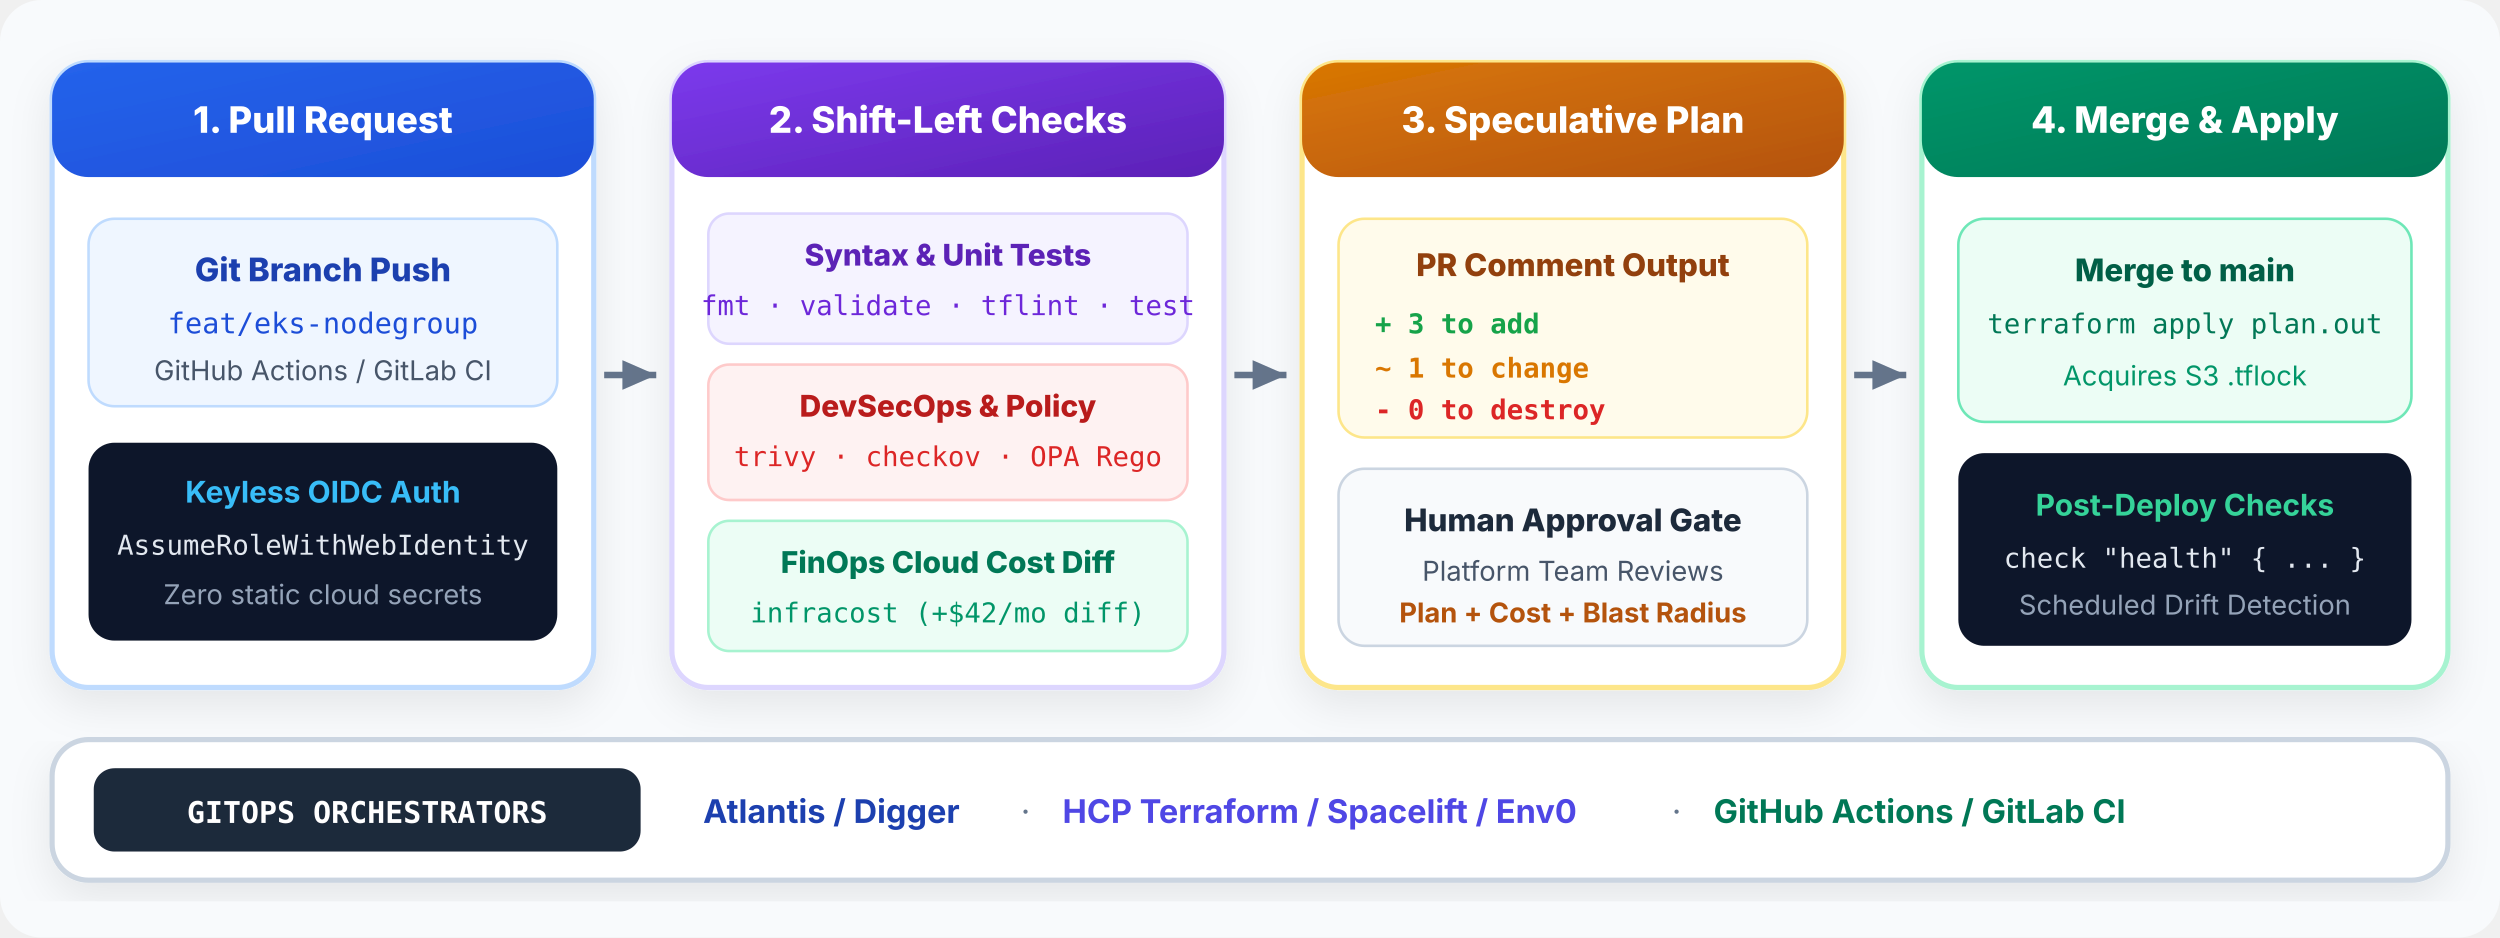
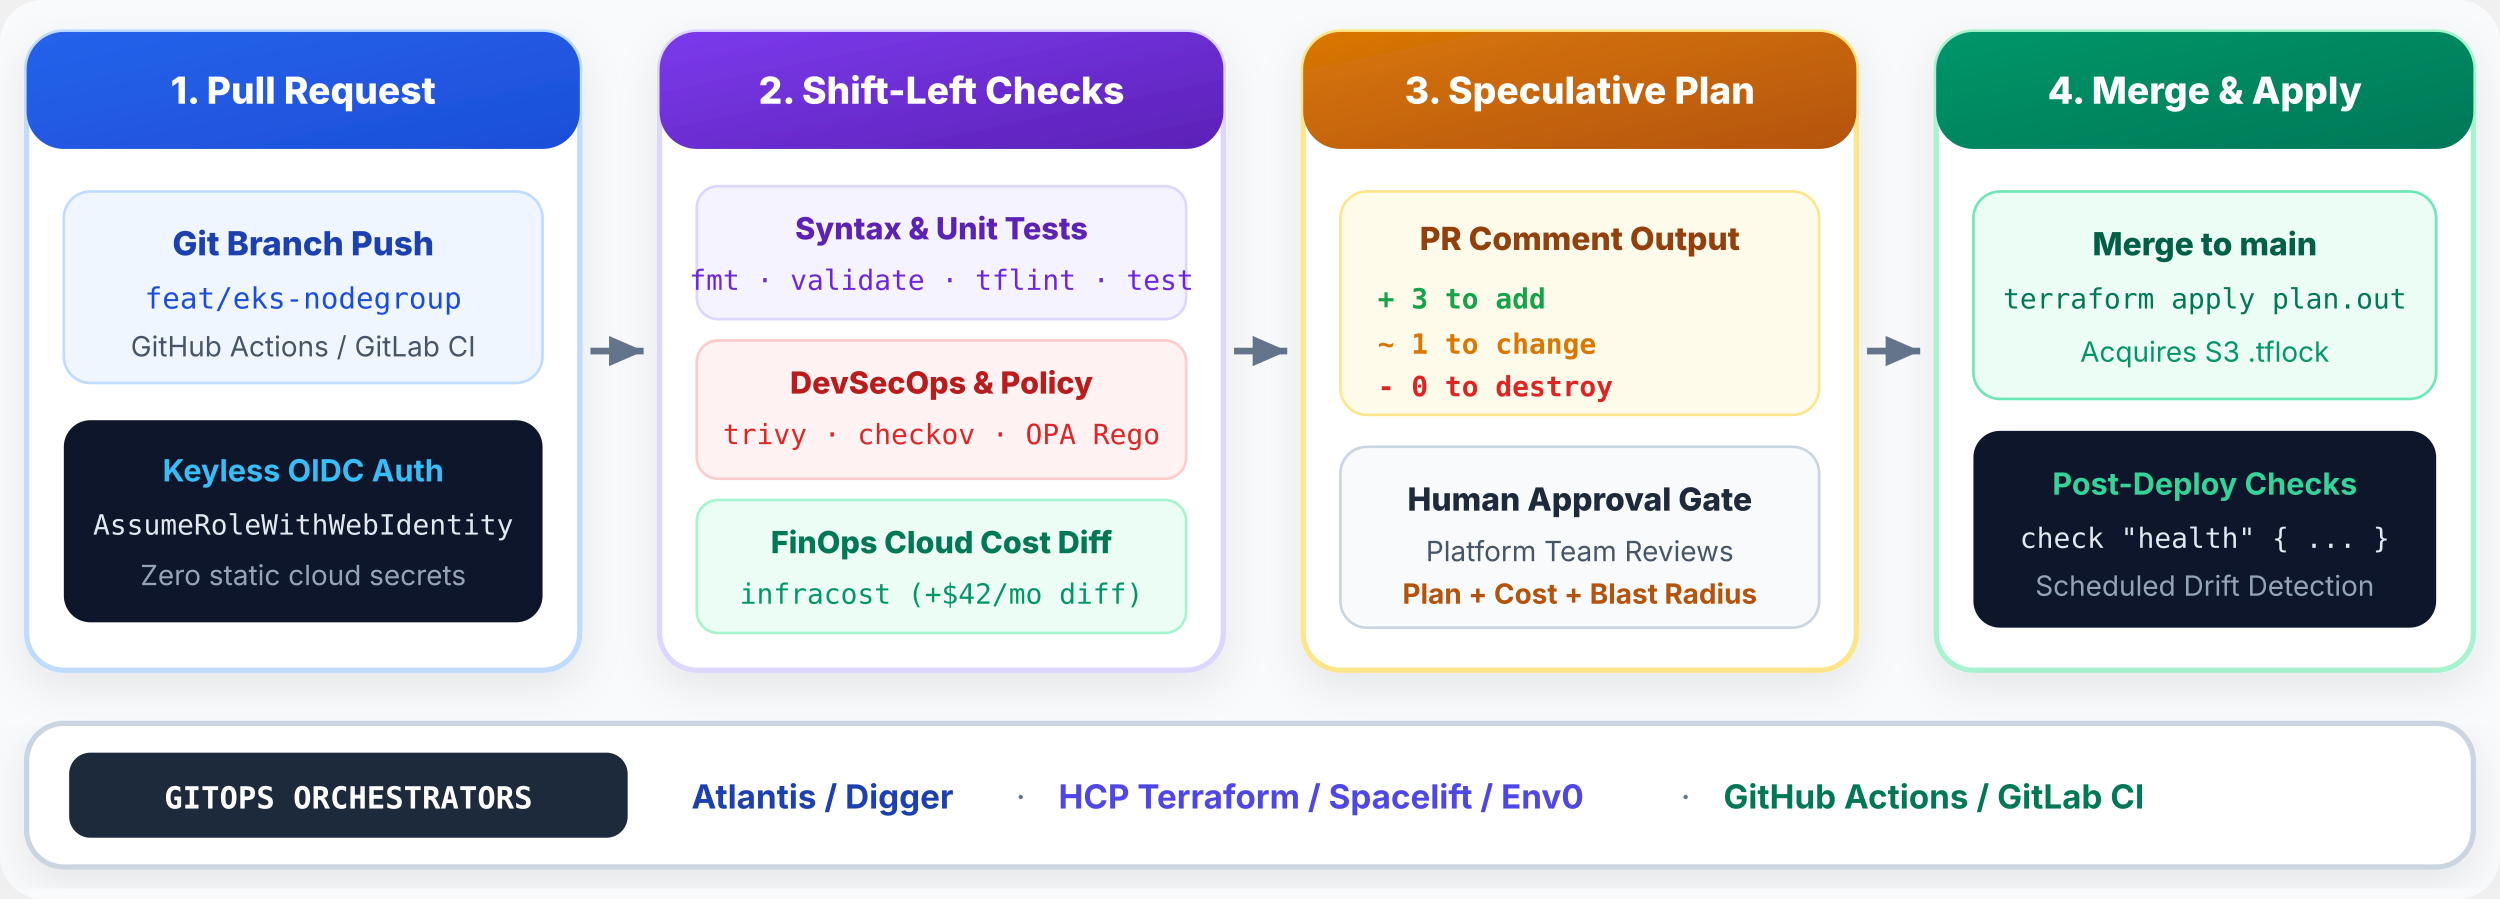
- <svg xmlns="http://www.w3.org/2000/svg" viewBox="0 0 960 360" width="960" height="360" font-family="'Inter', -apple-system, BlinkMacSystemFont, 'Segoe UI', sans-serif">
+ <svg xmlns="http://www.w3.org/2000/svg" viewBox="10 12 940 338" width="940" height="338" font-family="'Inter', -apple-system, BlinkMacSystemFont, 'Segoe UI', sans-serif">
  <defs>
    <linearGradient id="goStep1" x1="0" y1="0" x2="1" y2="1">
      <stop offset="0%" stop-color="#2563eb" />
      <stop offset="100%" stop-color="#1d4ed8" />
    </linearGradient>
    <linearGradient id="goStep2" x1="0" y1="0" x2="1" y2="1">
      <stop offset="0%" stop-color="#7c3aed" />
      <stop offset="100%" stop-color="#5b21b6" />
    </linearGradient>
    <linearGradient id="goStep3" x1="0" y1="0" x2="1" y2="1">
      <stop offset="0%" stop-color="#d97706" />
      <stop offset="100%" stop-color="#b45309" />
    </linearGradient>
    <linearGradient id="goStep4" x1="0" y1="0" x2="1" y2="1">
      <stop offset="0%" stop-color="#059669" />
      <stop offset="100%" stop-color="#047857" />
    </linearGradient>
    <marker id="goArrow" viewBox="0 0 10 10" refX="8" refY="5" markerWidth="6.5" markerHeight="6.5" orient="auto-start-reverse">
      <path d="M 0 1.5 L 8 5 L 0 8.5 z" fill="#64748b" />
    </marker>
    <filter id="goShadow" x="-10%" y="-10%" width="120%" height="125%">
      <feDropShadow dx="0" dy="6" stdDeviation="8" flood-color="#0f172a" flood-opacity="0.08" />
    </filter>
  </defs>
-   <rect width="960" height="360" rx="16" fill="#f8fafc" />
+   <rect x="10" y="12" width="940" height="338" rx="16" fill="#f8fafc" />
  <g filter="url(#goShadow)">
    <rect x="20" y="24" width="208" height="240" rx="14" fill="#ffffff" stroke="#bfdbfe" stroke-width="2" />
    <rect x="20" y="24" width="208" height="44" rx="14" fill="url(#goStep1)" />
    <text x="124" y="51" text-anchor="middle" font-size="14" font-weight="800" fill="#ffffff">1. Pull Request</text>
    <rect x="34" y="84" width="180" height="72" rx="10" fill="#eff6ff" stroke="#bfdbfe" />
    <text x="124" y="108" text-anchor="middle" font-size="12.5" font-weight="800" fill="#1e40af">Git Branch Push</text>
    <text x="124" y="128" text-anchor="middle" font-size="11" font-family="'JetBrains Mono', monospace" fill="#1d4ed8">feat/eks-nodegroup</text>
    <text x="124" y="146" text-anchor="middle" font-size="10.5" fill="#475569">GitHub Actions / GitLab CI</text>
    <rect x="34" y="170" width="180" height="76" rx="10" fill="#0f172a" />
    <text x="124" y="193" text-anchor="middle" font-size="11.5" font-weight="700" fill="#38bdf8">Keyless OIDC Auth</text>
    <text x="124" y="213" text-anchor="middle" font-size="10.5" font-family="'JetBrains Mono', monospace" fill="#e2e8f0">AssumeRoleWithWebIdentity</text>
    <text x="124" y="232" text-anchor="middle" font-size="10.5" fill="#94a3b8">Zero static cloud secrets</text>
  </g>
  <line x1="232" y1="144" x2="252" y2="144" stroke="#64748b" stroke-width="2.5" marker-end="url(#goArrow)" />
  <g filter="url(#goShadow)">
    <rect x="258" y="24" width="212" height="240" rx="14" fill="#ffffff" stroke="#ddd6fe" stroke-width="2" />
    <rect x="258" y="24" width="212" height="44" rx="14" fill="url(#goStep2)" />
    <text x="364" y="51" text-anchor="middle" font-size="14" font-weight="800" fill="#ffffff">2. Shift-Left Checks</text>
    <rect x="272" y="82" width="184" height="50" rx="8" fill="#f5f3ff" stroke="#ddd6fe" />
    <text x="364" y="102" text-anchor="middle" font-size="11.5" font-weight="800" fill="#5b21b6">Syntax &amp; Unit Tests</text>
    <text x="364" y="121" text-anchor="middle" font-size="10.5" font-family="'JetBrains Mono', monospace" fill="#6d28d9">fmt · validate · tflint · test</text>
    <rect x="272" y="140" width="184" height="52" rx="8" fill="#fef2f2" stroke="#fecaca" />
    <text x="364" y="160" text-anchor="middle" font-size="11.5" font-weight="800" fill="#b91c1c">DevSecOps &amp; Policy</text>
    <text x="364" y="179" text-anchor="middle" font-size="10.5" font-family="'JetBrains Mono', monospace" fill="#dc2626">trivy · checkov · OPA Rego</text>
    <rect x="272" y="200" width="184" height="50" rx="8" fill="#ecfdf5" stroke="#a7f3d0" />
    <text x="364" y="220" text-anchor="middle" font-size="11.5" font-weight="800" fill="#047857">FinOps Cloud Cost Diff</text>
    <text x="364" y="239" text-anchor="middle" font-size="10.5" font-family="'JetBrains Mono', monospace" fill="#059669">infracost (+$42/mo diff)</text>
  </g>
  <line x1="474" y1="144" x2="494" y2="144" stroke="#64748b" stroke-width="2.5" marker-end="url(#goArrow)" />
  <g filter="url(#goShadow)">
    <rect x="500" y="24" width="208" height="240" rx="14" fill="#ffffff" stroke="#fde68a" stroke-width="2" />
    <rect x="500" y="24" width="208" height="44" rx="14" fill="url(#goStep3)" />
    <text x="604" y="51" text-anchor="middle" font-size="14" font-weight="800" fill="#ffffff">3. Speculative Plan</text>
    <rect x="514" y="84" width="180" height="84" rx="10" fill="#fffbeb" stroke="#fde68a" />
    <text x="604" y="106" text-anchor="middle" font-size="12" font-weight="800" fill="#92400e">PR Comment Output</text>
    <text x="528" y="128" font-size="10.5" font-family="'JetBrains Mono', monospace" font-weight="700" fill="#16a34a">+ 3 to add</text>
    <text x="528" y="145" font-size="10.5" font-family="'JetBrains Mono', monospace" font-weight="700" fill="#d97706">~ 1 to change</text>
    <text x="528" y="161" font-size="10.5" font-family="'JetBrains Mono', monospace" font-weight="700" fill="#dc2626">- 0 to destroy</text>
    <rect x="514" y="180" width="180" height="68" rx="10" fill="#f8fafc" stroke="#cbd5e1" />
    <text x="604" y="204" text-anchor="middle" font-size="12" font-weight="800" fill="#1e293b">Human Approval Gate</text>
    <text x="604" y="223" text-anchor="middle" font-size="10.5" fill="#475569">Platform Team Reviews</text>
    <text x="604" y="239" text-anchor="middle" font-size="10.5" font-weight="700" fill="#b45309">Plan + Cost + Blast Radius</text>
  </g>
  <line x1="712" y1="144" x2="732" y2="144" stroke="#64748b" stroke-width="2.5" marker-end="url(#goArrow)" />
  <g filter="url(#goShadow)">
    <rect x="738" y="24" width="202" height="240" rx="14" fill="#ffffff" stroke="#a7f3d0" stroke-width="2" />
    <rect x="738" y="24" width="202" height="44" rx="14" fill="url(#goStep4)" />
    <text x="839" y="51" text-anchor="middle" font-size="14" font-weight="800" fill="#ffffff">4. Merge &amp; Apply</text>
    <rect x="752" y="84" width="174" height="78" rx="10" fill="#ecfdf5" stroke="#6ee7b7" />
    <text x="839" y="108" text-anchor="middle" font-size="12" font-weight="800" fill="#065f46">Merge to main</text>
    <text x="839" y="128" text-anchor="middle" font-size="10.5" font-family="'JetBrains Mono', monospace" fill="#047857">terraform apply plan.out</text>
    <text x="839" y="148" text-anchor="middle" font-size="10.5" fill="#059669">Acquires S3 .tflock</text>
    <rect x="752" y="174" width="174" height="74" rx="10" fill="#0f172a" />
    <text x="839" y="198" text-anchor="middle" font-size="11.5" font-weight="700" fill="#34d399">Post-Deploy Checks</text>
    <text x="839" y="218" text-anchor="middle" font-size="10.5" font-family="'JetBrains Mono', monospace" fill="#e2e8f0">check "health" { ... }</text>
    <text x="839" y="236" text-anchor="middle" font-size="10.5" fill="#94a3b8">Scheduled Drift Detection</text>
  </g>
  <g filter="url(#goShadow)">
    <rect x="20" y="284" width="920" height="54" rx="14" fill="#ffffff" stroke="#cbd5e1" stroke-width="2" />
    <rect x="36" y="295" width="210" height="32" rx="8" fill="#1e293b" />
    <text x="141" y="316" text-anchor="middle" font-size="11.5" font-family="'JetBrains Mono', monospace" font-weight="700" fill="#ffffff">GITOPS ORCHESTRATORS</text>
    <text x="270" y="316" font-size="12.5" font-weight="700" fill="#1e40af">Atlantis / Digger</text>
    <text x="392" y="316" font-size="12.5" fill="#64748b">·</text>
    <text x="408" y="316" font-size="12.5" font-weight="700" fill="#4f46e5">HCP Terraform / Spacelift / Env0</text>
    <text x="642" y="316" font-size="12.5" fill="#64748b">·</text>
    <text x="658" y="316" font-size="12.5" font-weight="700" fill="#047857">GitHub Actions / GitLab CI</text>
  </g>
</svg>
